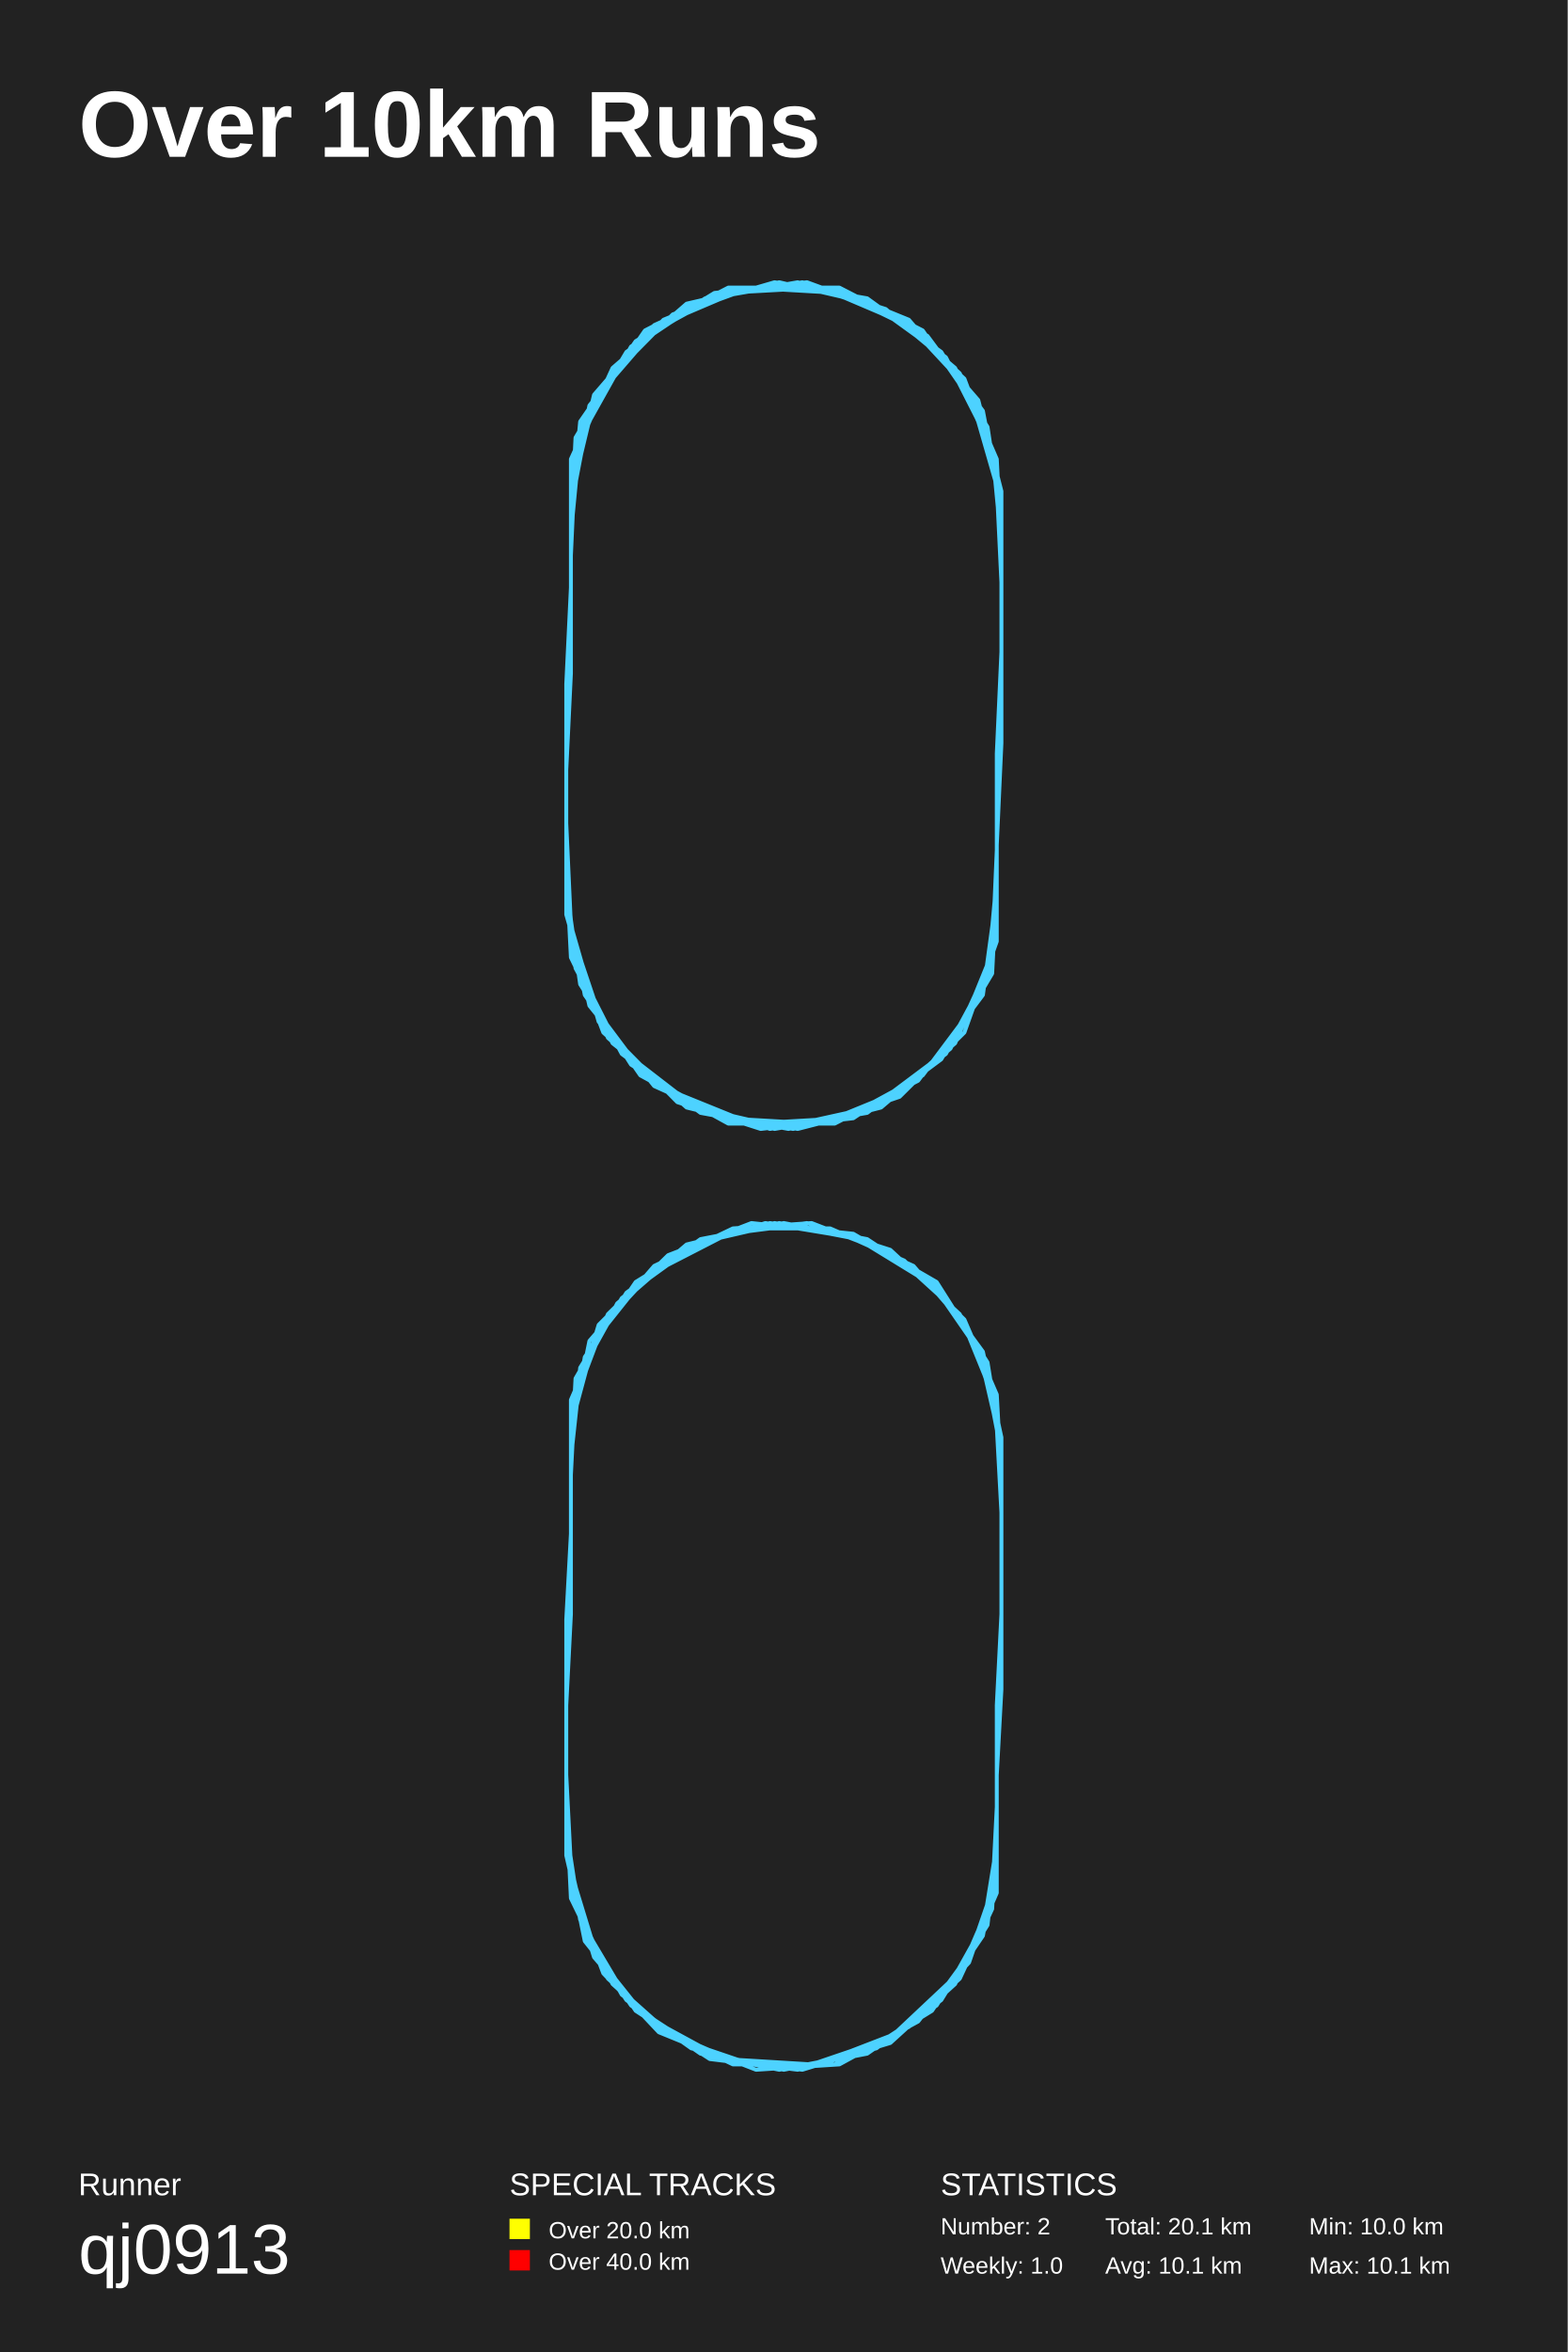
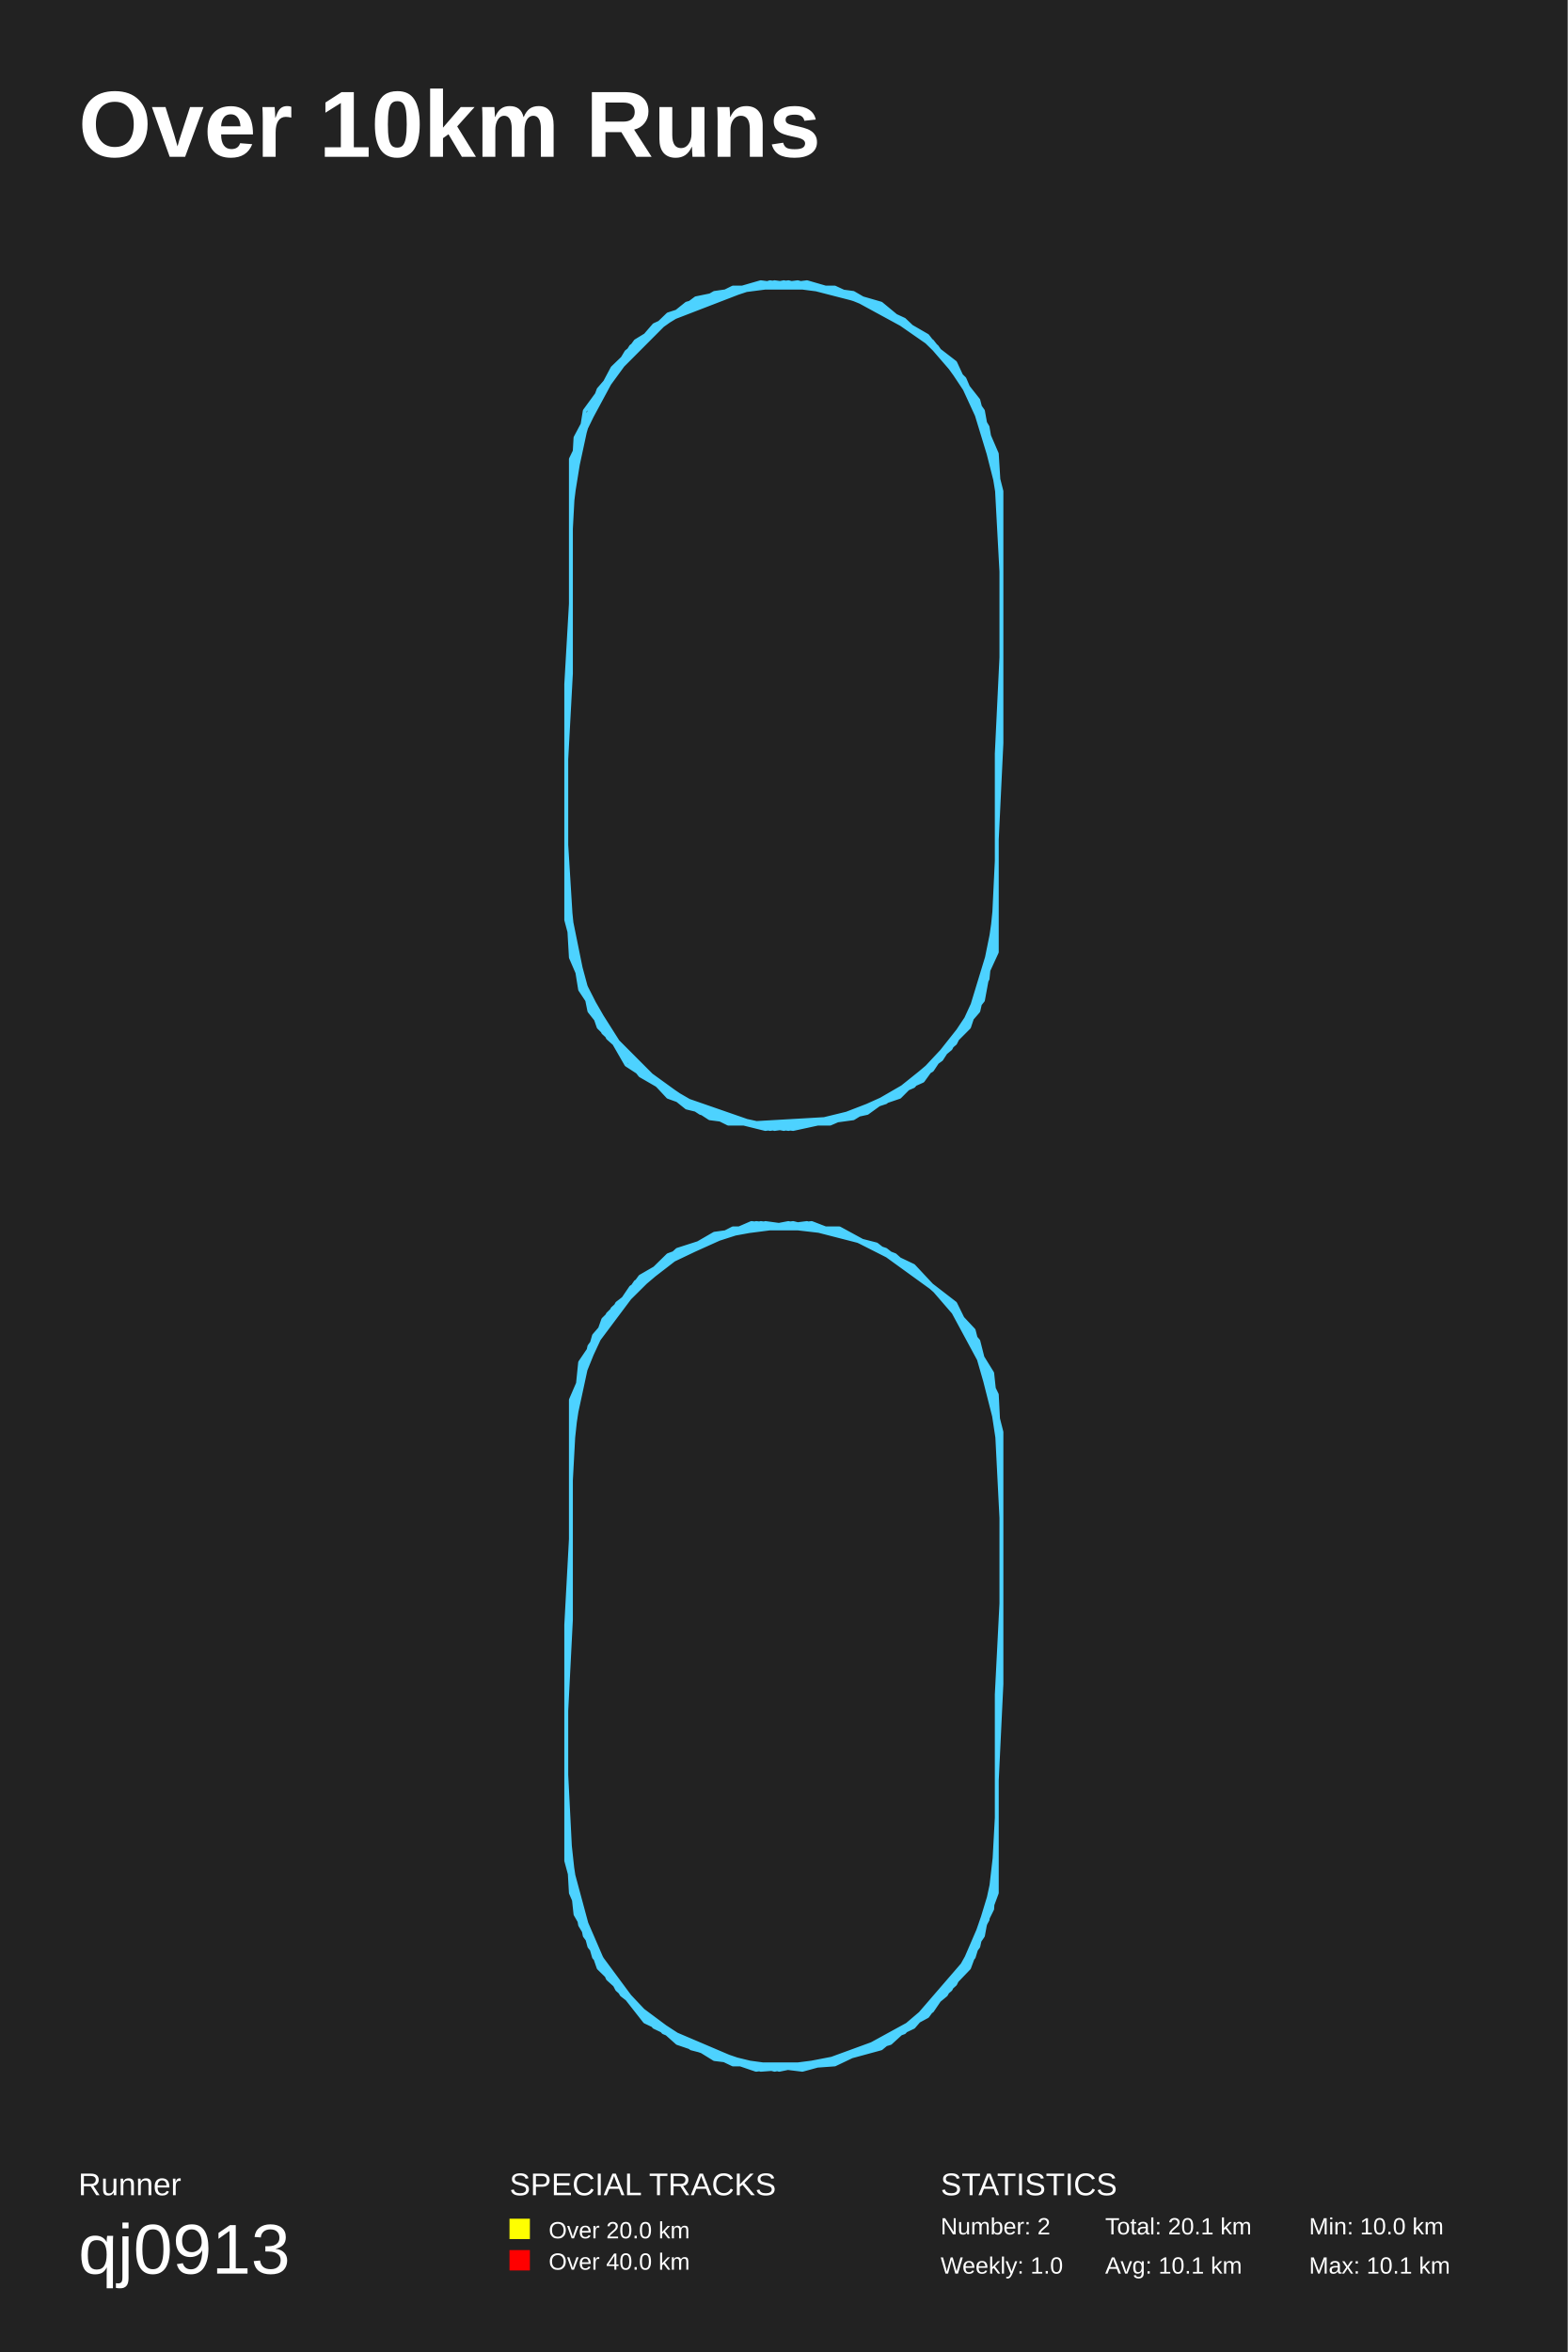
<svg xmlns="http://www.w3.org/2000/svg" baseProfile="full" height="300mm" version="1.1" viewBox="0,0,200,300" width="200mm">
  <defs />
  <rect fill="#222222" height="300" width="200" x="0" y="0" />
  <text fill="#FFFFFF" style="font-size:12px; font-family:Arial; font-weight:bold;" x="10" y="20">Over 10km Runs</text>
  <text fill="#FFFFFF" style="font-size:4px; font-family:Arial" x="10" y="280">Runner</text>
  <text fill="#FFFFFF" style="font-size:9px; font-family:Arial" x="10" y="290">qj0913</text>
  <text fill="#FFFFFF" style="font-size:4px; font-family:Arial" x="65" y="280">SPECIAL TRACKS</text>
  <rect fill="yellow" height="2.6" width="2.6" x="65" y="283" />
  <text fill="#FFFFFF" style="font-size:3px; font-family:Arial" x="70" y="285.5">Over 20.0 km</text>
  <rect fill="red" height="2.6" width="2.6" x="65" y="287" />
  <text fill="#FFFFFF" style="font-size:3px; font-family:Arial" x="70" y="289.5">Over 40.0 km</text>
  <text fill="#FFFFFF" style="font-size:4px; font-family:Arial" x="120" y="280">STATISTICS</text>
  <text fill="#FFFFFF" style="font-size:3px; font-family:Arial" x="120" y="285">Number: 2</text>
  <text fill="#FFFFFF" style="font-size:3px; font-family:Arial" x="120" y="290">Weekly: 1.0</text>
  <text fill="#FFFFFF" style="font-size:3px; font-family:Arial" x="141" y="285">Total: 20.1 km</text>
  <text fill="#FFFFFF" style="font-size:3px; font-family:Arial" x="141" y="290">Avg: 10.1 km</text>
  <text fill="#FFFFFF" style="font-size:3px; font-family:Arial" x="167" y="285">Min: 10.0 km</text>
  <text fill="#FFFFFF" style="font-size:3px; font-family:Arial" x="167" y="290">Max: 10.1 km</text>
-   <polyline fill="none" opacity="1" points="72.834,79.747 72.243,90.684 72.243,103.671 72.243,115.291 75.196,128.279 83.464,138.532 94.094,143.316 104.725,143.316 114.764,139.899 122.442,131.696 127.166,120.076 127.166,108.456 127.166,96.152 127.757,85.215 127.757,72.912 127.166,60.608 124.213,50.355 115.945,41.468 104.725,36.684 92.913,36.684 82.873,42.152 75.787,51.038 72.834,62.658 72.834,74.962 72.243,87.266 72.243,99.57 72.243,111.874 73.424,123.494 79.33,134.43 89.96,141.949 100.591,144.0 111.811,141.266 120.079,135.114 125.985,124.861 127.166,112.557 127.166,101.62 127.757,90 127.757,77.696 127.757,66.076 125.985,54.456 120.079,44.886 110.63,38.051 98.819,36.0 87.007,39.418 78.149,46.937 73.424,57.874 72.834,70.861 72.834,82.481 72.243,95.469 72.243,107.772 72.834,120.076 76.968,131.013 86.417,140.582 97.047,144.0 108.859,142.633 120.079,135.114 125.985,124.861 127.166,112.557 127.166,99.57 127.757,87.95 127.757,76.329 127.757,64.025 124.804,52.405 117.717,42.152 107.087,36.684 95.866,36.684 84.645,40.785 76.377,49.671 72.834,60.608 72.834,72.228 72.834,84.532 72.243,96.836 72.243,109.823 72.834,122.127 78.149,133.063 89.37,141.949 100.591,144.0 111.221,141.266 120.079,135.114 125.985,124.861 127.166,111.874 127.166,100.253 127.757,87.95 127.757,75.646 127.757,64.709 125.395,52.405 118.308,42.835 107.087,37.367 95.275,36.684 85.826,40.101 76.377,49.671 72.834,60.608 72.834,72.228 72.834,83.848 72.243,96.152 72.243,108.456 72.834,120.76 76.968,131.696 87.598,141.266 98.819,144.0 110.63,141.949 120.67,134.43 126.576,123.494 127.166,110.507 127.166,98.886 127.757,86.582 127.757,74.962 127.757,62.658 124.804,51.038 117.127,42.152 105.906,36.684 94.094,36.684 82.873,42.152 75.196,51.722 72.834,63.342 72.834,75.646 72.243,87.95 72.243,99.57 72.243,111.874 73.424,122.81 79.33,134.43 89.37,141.949 101.181,144.0 112.402,141.266 121.851,133.063 126.576,122.127 127.166,109.823 127.166,98.886 127.757,85.899 127.757,73.595 127.166,61.975 124.213,50.355 116.536,41.468 105.906,36.684 94.094,36.684 83.464,41.468 75.787,50.355 72.834,62.658 72.834,74.279 72.834,85.899 72.243,98.203 72.243,110.507 72.834,122.127 78.149,133.063 88.779,141.266 100.591,144.0 112.402,141.266 121.261,133.747 126.576,122.81 127.166,109.823 127.166,96.836 127.757,85.899 127.757,72.912 127.166,61.291 123.623,49.671 115.945,40.785 105.315,36.684 92.913,36.684 82.283,42.152 75.196,52.405 72.834,64.709 72.834,77.013 72.243,89.317 72.243,100.937 72.243,113.241 74.015,125.544 80.511,135.798 89.96,141.949 101.772,144.0 112.402,141.266 121.851,133.063 126.576,122.127 127.166,110.507 127.166,98.203 127.757,86.582 127.757,74.279 127.166,61.975 123.623,49.671 116.536,41.468 106.496,36.684 94.685,36.684 84.645,40.785 76.377,49.671 72.834,61.291 72.834,72.912 72.834,84.532 72.243,96.836 72.243,109.139 72.834,120.76 77.558,132.38 87.598,141.266 98.819,144.0 110.04,141.949 120.079,135.114 125.985,124.177 127.166,112.557 127.166,99.57 127.757,87.95 127.757,74.279 127.757,62.658 124.213,50.355 115.945,40.785 105.906,36.684 95.275,36.684 84.055,41.468 75.787,51.038 72.834,63.342 72.834,75.646 72.243,87.266 72.243,100.253 72.243,111.19 73.424,123.494 79.33,134.43 89.96,141.949 101.181,144.0 112.402,141.266 121.851,133.063 126.576,122.127 127.166,108.456 127.166,96.152 127.757,84.532 127.757,71.544 127.166,59.241 121.851,46.937 113.583,40.101 102.953,36.0 91.141,37.367 81.102,43.519 74.015,53.772 72.834,66.076 72.834,78.38 72.243,90 72.243,102.304 72.243,114.608 74.605,126.912 82.283,137.165 92.323,142.633 104.134,143.316 114.764,139.899 123.032,131.696 127.166,120.076 127.166,107.089 127.757,94.785 127.757,83.165 127.757,70.177 127.166,58.557 121.851,46.937 112.993,39.418 102.362,36.0 90.551,38.051 80.511,44.203 74.015,55.823 72.834,68.127 72.834,79.747 72.243,92.734 72.243,105.038 72.834,118.025 76.377,130.329 84.055,138.532 95.866,143.316 107.677,142.633 117.717,137.165 125.395,126.912 127.166,113.924 127.166,100.937 127.757,88.633 127.757,75.646 127.757,62.658 124.213,50.355 115.945,40.785 104.725,36.684 92.323,37.367 81.102,43.519 74.015,54.456 72.834,64.709 72.834,77.696 72.243,90 72.243,102.988 72.243,114.608 74.605,126.912 81.692,137.165 92.913,143.316 104.725,143.316 114.764,139.215 123.032,131.696 127.166,120.076 127.166,107.772 127.757,94.785 127.757,81.798 127.757,69.494 126.576,57.19 120.67,45.57 111.221,38.734 99.409,36.0 87.598,38.734 78.149,46.937 72.834,58.557 72.834,69.494 72.834,81.798 72.243,93.418 72.243,106.405 72.834,119.393 76.968,131.696 86.417,139.899 98.228,144.0 110.04,141.949 120.079,135.114 126.576,124.177 127.166,112.557 127.166,99.57 127.757,86.582 127.757,74.279 127.166,59.241 123.032,48.304 114.174,40.101 101.772,36.0 89.96,38.051 79.921,44.886 73.424,55.823 72.834,68.81 72.834,81.798 72.243,93.418 72.243,106.405 72.834,118.709 76.968,131.013 86.417,140.582 98.819,144.0 111.221,141.266 121.261,133.747 126.576,122.127 127.166,109.139 127.166,96.152 127.757,83.165 127.757,70.177 127.166,58.557 122.442,47.62 114.174,40.101 102.953,36.0 91.141,37.367 79.921,44.886 73.424,55.823 72.834,67.443 72.834,79.747 72.243,92.051 72.243,103.671 72.243,116.658 75.787,128.962 83.464,138.532 94.094,143.316 106.496,143.316 117.127,137.848 124.804,127.595" stroke="#4DD2FF" stroke-dasharray="none" stroke-linecap="round" stroke-linejoin="round" stroke-width="0.5" />
-   <polyline fill="none" opacity="1" points="127.166,239.393 127.166,228.456 127.166,217.519 127.757,205.899 127.757,195.646 127.757,184.025 125.395,172.405 118.898,163.519 110.04,158.051 99.409,156.0 88.189,158.734 79.33,165.57 74.015,175.139 72.834,186.076 72.834,196.329 72.243,207.266 72.243,217.519 72.243,228.456 72.834,238.709 76.377,250.329 83.464,258.532 93.504,263.316 103.543,263.316 114.174,259.899 122.442,252.38 127.166,241.443 127.166,230.507 127.166,217.519 127.757,206.582 127.757,195.646 127.757,184.025 125.395,173.089 118.898,163.519 110.04,158.051 98.228,156.0 88.779,158.734 79.33,165.57 73.424,175.823 72.834,186.76 72.834,197.696 72.243,208.633 72.243,218.886 72.243,229.823 72.834,242.127 78.149,253.063 85.826,259.899 95.866,263.316 106.496,263.316 115.945,258.532 123.623,250.329 127.166,240.076 127.166,229.823 127.166,218.203 127.757,207.95 127.757,195.646 127.757,185.393 125.985,173.772 119.489,163.519 110.04,158.051 100,156.0 88.189,158.734 79.33,165.57 74.015,175.139 72.834,184.709 72.834,195.646 72.243,207.95 72.243,218.886 72.243,230.507 72.834,241.443 77.558,252.38 85.236,259.215 94.685,263.316 104.134,263.316 114.764,259.215 122.442,252.38 126.576,243.494 127.166,232.557 127.166,222.304 127.757,210.684 127.757,200.431 127.757,189.494 127.166,177.874 122.442,167.62 114.174,160.101 103.543,156.0 93.504,156.684 83.464,161.468 76.377,169.671 72.834,179.924 72.834,190.861 72.834,201.798 72.243,212.734 72.243,222.988 72.243,234.608 74.015,244.861 80.511,255.798 88.189,261.266 99.409,264.0 110.63,261.949 118.898,255.798 125.395,246.912 127.166,236.658 127.166,225.722 127.757,214.785 127.757,203.165 127.757,191.544 127.166,179.924 123.623,169.671 116.536,161.468 105.906,156.684 95.275,156.684 85.236,160.101 76.377,168.987 72.834,180.608 72.834,192.228 72.834,203.165 72.243,215.469 72.243,226.405 72.243,236.658 75.196,247.595 81.102,256.481 89.96,261.949 100,264.0 110.63,261.949 119.489,255.798 125.985,245.544 127.166,235.291 127.166,225.722 127.757,214.785 127.757,203.848 127.757,192.912 127.166,181.975 124.804,171.722 118.898,163.519 110.04,158.051 100,156.0 89.96,158.051 81.102,163.519 74.605,173.089 72.834,183.342 72.834,193.595 72.834,203.848 72.243,214.785 72.243,225.722 72.243,236.658 74.605,246.912 80.511,255.798 89.37,261.949 100,264.0 110.04,261.949 118.898,256.481 125.395,246.912 127.166,237.342 127.166,226.405 127.757,215.469 127.757,205.215 127.757,194.279 127.757,183.342 125.395,172.405 118.898,163.519 110.63,158.051 100,156.0 89.37,158.051 79.921,164.886 74.015,174.456 72.834,185.393 72.834,195.646 72.243,206.582 72.243,218.203 72.243,228.456 72.834,240.076 75.787,249.646 82.873,257.848 91.732,262.633 101.772,264.0 111.811,261.266 120.079,255.114 125.985,245.544 127.166,234.608 127.166,222.988 127.757,212.734 127.757,201.798 127.757,190.177 127.166,179.241 122.442,167.62 114.174,160.101 103.543,156.0 92.913,157.367 82.283,162.835 75.196,171.038 72.834,182.658 72.834,194.279 72.834,205.899 72.243,217.519 72.243,229.139 72.834,240.76 76.968,251.696 84.055,259.215 94.094,263.316 104.725,263.316 114.174,259.899 122.442,251.696 126.576,242.127 127.166,232.557 127.166,220.937 127.757,210.684 127.757,199.747 127.757,188.81 127.166,177.874 123.032,168.304 115.355,160.785 105.906,156.684 95.275,156.684 85.236,160.101 77.558,167.62 73.424,177.874 72.834,187.443 72.834,198.38 72.243,210 72.243,221.62 72.243,233.241 73.424,242.81 78.149,253.063 85.826,259.899 96.457,264.0 107.087,263.316 117.127,257.848 123.623,249.646 127.166,239.393 127.166,228.456 127.166,217.519 127.757,205.899 127.757,194.962 127.757,184.025 125.395,173.089 118.898,163.519 110.04,158.051 98.819,156.0 88.189,158.734 78.739,166.253 73.424,176.506 72.834,188.127 72.834,199.063 72.243,210.684 72.243,221.62 72.243,233.241 74.015,244.861 79.33,254.43 88.189,261.266 99.409,264.0 110.04,261.949 119.489,255.798 125.395,246.228 127.166,235.291 127.166,224.355 127.757,213.418 127.757,201.798 127.757,189.494 127.166,177.874 122.442,167.62 113.583,159.418 102.953,156.0 92.913,157.367 82.873,162.152 75.787,171.038 72.834,181.975 72.834,193.595 72.834,204.532 72.243,216.152 72.243,226.405 72.834,238.025 75.196,248.279 82.283,257.165 92.323,262.633 103.543,263.316 113.583,259.899 123.032,251.013 127.166,240.76 127.166,230.507 127.166,218.886 127.757,207.95 127.757,196.329 127.757,185.393 125.395,173.089 118.308,162.835 108.859,157.367 95.866,156.0 85.236,160.101 76.968,168.987 72.834,179.924 72.834,190.861 72.834,201.798 72.243,212.734 72.243,224.355 72.243,235.975 74.605,247.595 81.692,256.481 91.141,262.633 102.362,264.0 113.583,260.582 121.851,253.063 126.576,242.127 127.166,230.507 127.166,220.253 127.757,207.95 127.757,196.329 127.757,185.393 125.395,173.089 119.489,164.203 109.449,158.051 98.819,156.0 87.598,158.734 78.739,166.253 73.424,176.506 72.834,188.127 72.834,199.747 72.243,212.051 72.243,223.671 72.243,234.608 74.605,246.912 81.102,256.481 90.551,262.633 101.772,264.0 112.993,260.582 122.442,252.38 126.576,242.127 127.166,230.507 127.166,218.886 127.757,207.95 127.757,195.646 127.757,184.709 125.985,173.772 118.898,163.519 110.04,158.051 97.638,156.0 87.007,159.418 77.558,167.62 72.834,178.557 72.834,188.81 72.834,200.431 72.243,212.051 72.243,222.988 72.243,235.291 74.605,246.912 79.921,255.114 89.37,261.949 99.409,264.0 110.63,261.949 120.079,255.114 126.576,243.494 127.166,232.557 127.166,220.253 127.757,207.95 127.757,195.646 127.757,184.709 125.985,173.772 118.898,163.519" stroke="#4DD2FF" stroke-dasharray="none" stroke-linecap="round" stroke-linejoin="round" stroke-width="0.5" />
+   <polyline fill="none" opacity="1" points="72.243,93.418 72.243,103.671 72.243,114.608 74.015,125.544 79.33,134.43 88.779,141.266 97.638,144.0 107.677,142.633 115.355,139.215 122.442,131.696 127.166,121.443 127.166,111.19 127.166,100.937 127.757,90.684 127.757,80.431 127.757,70.177 127.166,59.241 124.213,50.355 117.127,42.152 107.677,37.367 97.047,36.0 87.598,38.734 79.921,44.886 74.605,53.772 72.834,64.709 72.834,74.962 72.834,85.899 72.243,96.836 72.243,107.772 72.834,117.342 75.196,128.962 81.692,137.165 91.141,142.633 100.591,144.0 110.04,141.949 117.717,137.165 124.213,129.646 127.166,118.709 127.166,107.772 127.166,98.203 127.757,88.633 127.757,77.696 127.757,67.443 127.166,57.874 123.032,48.304 115.355,40.785 106.496,36.684 95.866,36.684 85.236,40.101 78.149,46.937 73.424,56.506 72.834,67.443 72.834,78.38 72.243,90 72.243,100.253 72.243,111.19 72.834,122.127 76.968,131.013 85.236,139.899 94.685,143.316 104.725,143.316 114.764,139.899 123.623,131.013 126.576,122.127 127.166,111.19 127.166,99.57 127.757,90 127.757,79.063 127.757,68.127 127.166,57.874 122.442,47.62 115.355,40.785 105.906,36.684 95.866,36.684 85.826,40.101 78.149,46.937 73.424,55.823 72.834,66.076 72.834,77.013 72.243,87.266 72.243,98.886 72.243,109.823 72.834,120.76 76.377,131.013 84.645,139.215 94.094,143.316 104.725,143.316 113.583,139.899 121.261,133.747 125.985,124.861 127.166,113.241 127.166,102.988 127.757,92.051 127.757,81.798 127.757,70.861 127.166,61.291 124.213,51.038 118.308,42.835 108.859,37.367 98.819,36.0 88.779,38.051 80.511,44.203 74.605,53.772 72.834,63.342 72.834,73.595 72.834,83.848 72.243,95.469 72.243,105.038 72.243,117.342 74.605,126.228 81.102,136.481 90.551,142.633 101.181,144.0 110.63,141.949 120.079,135.114 125.395,126.912 127.166,114.608 127.166,104.355 127.757,94.101 127.757,83.848 127.757,72.912 127.757,62.658 124.804,51.722 119.489,44.203 110.04,38.051 100,36.0 89.37,38.051 80.511,44.203 74.605,53.772 72.834,63.342 72.834,74.962 72.834,85.215 72.243,94.785 72.243,105.722 72.243,115.975 74.015,125.544 79.921,135.798 89.37,141.949 100,144.0 109.449,141.949 118.898,136.481 124.804,127.595 127.166,115.975 127.166,107.089 127.166,96.152 127.757,85.899 127.757,74.962 127.757,64.709 125.985,54.456 120.67,45.57 112.402,38.734 102.953,36.0 92.323,37.367 83.464,41.468 76.377,49.671 72.834,59.241 72.834,70.177 72.834,79.747 72.243,90 72.243,101.62 72.243,111.19 72.834,122.127 76.968,131.696 85.826,139.899 95.866,143.316 105.906,143.316 115.355,139.215 123.032,131.013 126.576,122.127 127.166,109.823 127.166,100.253 127.757,88.633 127.757,79.063 127.757,67.443 126.576,57.19 121.851,46.937 115.355,40.785 105.315,36.684 95.866,36.684 85.236,40.785 78.149,47.62 72.834,58.557 72.834,68.127 72.834,79.747 72.243,90.684 72.243,100.937 72.243,111.19 73.424,122.81 77.558,132.38 85.236,139.215 94.094,143.316 104.134,143.316 112.993,140.582 121.851,133.063 125.985,124.861 127.166,113.241 127.166,104.355 127.757,92.734 127.757,83.165 127.757,70.861 127.166,61.291 123.623,49.671 118.308,42.835 108.859,37.367 98.819,36.0 89.37,38.051 81.692,43.519 75.196,52.405 72.834,63.342 72.834,72.912 72.834,84.532 72.243,93.418 72.243,105.038 72.243,115.291 74.015,126.228 79.921,135.114 89.96,141.949 98.819,144.0 108.859,142.633 117.717,137.165 125.395,127.595 127.166,118.025 127.166,105.722 127.166,96.836 127.757,85.899 127.757,74.279 127.757,64.709 125.395,53.089 120.079,44.886 111.221,38.734 101.772,36.0 92.323,37.367 83.464,41.468 75.787,51.038 72.834,60.608 72.834,72.228 72.834,82.481 72.243,93.418 72.243,103.671 72.243,114.608 74.015,124.861 79.33,134.43 89.37,141.949 97.638,144.0 108.268,142.633 117.717,137.165 123.623,130.329 127.166,118.709 127.166,107.772 127.166,96.152 127.757,86.582 127.757,74.279 127.757,65.393 125.395,52.405 120.079,44.886 111.811,38.734 101.772,36.0 91.141,37.367 82.873,42.152 75.787,51.038 72.834,61.291 72.834,71.544 72.834,82.481 72.243,92.734 72.243,102.988 72.243,114.608 74.015,124.861 79.921,135.114 88.779,141.266 98.228,144.0 107.677,142.633 117.127,137.848 123.032,131.013 127.166,120.076 127.166,109.823 127.166,97.519 127.757,87.266 127.757,76.329 127.757,66.076 125.985,55.139 121.851,46.253 112.993,39.418 104.134,36.684 93.504,36.684 85.236,40.785 76.377,49.671 72.834,59.241 72.834,70.861 72.834,80.431 72.243,92.734 72.243,102.304 72.243,114.608 74.015,125.544 79.921,135.114 87.598,141.266 98.819,144.0 108.859,142.633 117.717,137.165 124.213,128.962 127.166,117.342 127.166,107.089 127.757,94.785 127.757,84.532 127.757,72.228 127.166,61.975 124.213,50.355 117.717,42.835 107.677,37.367 98.228,36.0 85.826,40.101 78.149,46.937 73.424,57.19 72.834,66.76 72.834,77.696 72.243,87.266 72.243,99.57 72.243,109.139 72.834,120.76 76.377,130.329 84.645,139.215 92.913,143.316 104.725,143.316 112.993,140.582 121.261,133.747 125.985,124.861 127.166,113.241 127.166,101.62 127.757,91.367 127.757,79.063 127.757,69.494 127.166,58.557 123.032,48.304 115.355,40.785 105.315,36.684 95.275,36.684 85.236,40.785 78.149,47.62 72.834,58.557 72.834,67.443 72.834,79.063 72.243,90 72.243,99.57 72.243,111.874 72.834,122.127 78.739,133.747 86.417,139.899 98.228,144.0 107.087,142.633 117.717,137.848 123.623,129.646 127.166,118.025 127.166,109.139 127.166,96.152 127.757,86.582 127.757,74.279 127.757,62.658 124.804,51.038 118.898,43.519 108.859,37.367 98.819,36.0 87.598,38.734 79.921,44.886 74.015,55.823 72.834,65.393 72.834,77.696 72.243,87.266 72.243,98.886 72.243,109.139 72.834,121.443 76.968,131.013 85.826,139.899 95.275,143.316 107.087,142.633 116.536,138.532 124.804,128.962 127.166,118.709 127.166,106.405 127.166,96.152 127.757,83.848 127.757,72.912 127.166,61.975 125.395,53.089 119.489,44.203 111.221,38.734 100.591,36.0 91.141,37.367 81.102,43.519 74.605,52.405 72.834,63.342 72.834,73.595 72.834,85.215 72.243,95.469 72.243,105.722 72.243,116.658 75.196,127.595 81.102,136.481 90.551,141.949 100,144.0 111.221,141.266" stroke="#4DD2FF" stroke-dasharray="none" stroke-linecap="round" stroke-linejoin="round" stroke-width="0.5" />
+   <polyline fill="none" opacity="1" points="127.166,225.722 127.757,214.101 127.757,203.848 127.757,192.228 127.166,181.291 124.213,169.671 116.536,161.468 107.677,157.367 96.457,156.0 85.236,160.101 77.558,167.62 73.424,177.874 72.834,188.81 72.834,199.063 72.243,210 72.243,220.253 72.243,231.19 72.834,241.443 77.558,252.38 85.826,259.899 95.866,263.316 106.496,263.316 116.536,258.532 123.623,250.329 127.166,238.709 127.166,227.089 127.757,214.785 127.757,203.848 127.757,192.228 127.166,181.291 124.213,170.355 117.127,162.152 107.677,157.367 95.866,156.0 86.417,160.101 77.558,167.62 72.834,178.557 72.834,190.177 72.834,200.431 72.243,211.367 72.243,221.62 72.243,233.241 74.015,244.861 79.33,254.43 88.189,261.266 98.819,264.0 109.449,261.949 118.308,257.165 124.804,248.279 127.166,237.342 127.166,227.089 127.166,216.152 127.757,204.532 127.757,193.595 127.757,182.658 124.804,171.038 117.127,162.152 107.677,157.367 97.047,156.0 85.826,160.101 77.558,168.304 73.424,177.19 72.834,188.127 72.834,199.063 72.243,210.684 72.243,221.62 72.243,233.241 73.424,244.177 79.33,254.43 87.598,260.582 97.047,264.0 106.496,263.316 117.717,257.165 123.623,251.013 127.166,241.443 127.166,230.507 127.166,218.886 127.757,207.95 127.757,197.696 127.757,186.076 126.576,175.139 120.67,165.57 111.221,158.734 101.181,156.0 91.141,157.367 81.692,162.835 75.196,171.722 72.834,182.658 72.834,193.595 72.834,204.532 72.243,214.785 72.243,225.722 72.243,237.342 75.196,248.279 82.283,257.165 91.141,262.633 102.362,264.0 112.993,260.582 120.67,254.43 125.985,244.861 127.166,234.608 127.166,222.988 127.757,212.051 127.757,199.747 127.757,189.494 127.166,177.874 121.851,166.937 114.174,160.101 103.543,156.0 92.913,157.367 82.873,162.152 75.196,172.405 72.834,183.342 72.834,194.962 72.834,206.582 72.243,218.203 72.243,228.456 72.834,240.076 76.377,250.329 82.283,257.848 92.323,262.633 102.362,264.0 113.583,260.582 121.851,253.063 126.576,243.494 127.166,233.241 127.166,222.988 127.757,212.051 127.757,201.114 127.757,190.177 127.166,179.241 123.623,169.671 116.536,161.468 107.677,157.367 97.638,156.0 87.598,159.418 78.739,166.253 74.015,175.139 72.834,186.076 72.834,196.329 72.834,206.582 72.243,217.519 72.243,228.456 72.834,239.393 75.787,249.646 82.873,257.848 92.323,262.633 102.362,264.0 112.402,261.266 120.67,254.43 125.985,244.861 127.166,234.608 127.166,223.671 127.757,212.734 127.757,201.798 127.757,191.544 127.166,181.291 124.213,169.671 117.127,162.152 107.677,157.367 97.047,156.0 86.417,159.418 78.149,166.937 73.424,177.19 72.834,187.443 72.834,198.38 72.243,209.317 72.243,220.937 72.243,231.19 73.424,242.127 77.558,251.696 84.645,259.215 94.685,263.316 104.134,263.316 114.174,259.899 121.851,253.063 126.576,242.81 127.166,231.874 127.166,220.253 127.757,210 127.757,199.063 127.757,187.443 126.576,176.506 120.67,165.57 111.811,158.734 101.181,156.0 89.96,158.051 80.511,164.203 74.015,173.772 72.834,185.393 72.834,197.013 72.243,208.633 72.243,220.937 72.243,231.874 73.424,243.494 78.739,253.747 86.417,260.582 96.457,264.0 107.087,262.633 115.945,258.532 124.213,249.646 127.166,240.076 127.166,229.823 127.166,218.886 127.757,207.95 127.757,197.013 127.757,186.076 126.576,175.823 121.851,166.253 112.993,159.418 102.953,156.0 92.323,157.367 82.873,162.152 75.787,170.355 72.834,180.608 72.834,190.177 72.834,201.798 72.243,213.418 72.243,224.355 72.243,235.291 74.015,245.544 79.33,254.43 88.189,261.266 99.409,264.0 109.449,261.949 118.898,256.481 125.395,246.912 127.166,237.342 127.166,225.722 127.757,214.785 127.757,203.848 127.757,192.228 127.166,180.608 124.213,170.355 117.127,162.152 107.087,156.684 95.866,156.684 85.236,160.101 76.968,168.304 72.834,179.924 72.834,190.177 72.834,201.798 72.243,213.418 72.243,224.355 72.243,235.291 74.605,246.912 81.692,256.481 91.141,262.633 102.362,264.0 112.402,261.266 121.261,253.747 126.576,243.494 127.166,233.241 127.166,221.62 127.757,210 127.757,199.063 127.757,186.76 125.985,175.139 120.67,165.57 111.221,158.734 100.591,156.0 89.96,158.051 81.102,163.519 74.605,173.089 72.834,184.709 72.834,196.329 72.243,207.266 72.243,218.203 72.243,229.139 72.834,240.76 76.377,251.013 84.055,258.532 95.275,263.316 106.496,263.316 116.536,258.532 124.213,248.962 127.166,238.709 127.166,227.089 127.166,216.152 127.757,205.215 127.757,193.595 127.166,181.975 124.213,170.355 116.536,161.468 105.906,156.684 93.504,156.684 82.873,162.152 75.196,171.722 72.834,182.658 72.834,193.595 72.834,204.532 72.243,215.469 72.243,227.772 72.834,239.393 76.377,250.329 83.464,258.532 94.094,263.316 105.906,263.316 115.945,258.532 123.623,249.646 127.166,239.393 127.166,227.772 127.166,216.836 127.757,205.215 127.757,193.595 127.166,181.975 124.213,170.355 117.127,162.152 107.087,156.684 95.275,156.684 85.236,160.101 76.968,168.987 72.834,179.241 72.834,191.544 72.834,202.481 72.243,214.785 72.243,226.405 72.834,238.025 75.787,249.646 83.464,258.532 93.504,263.316 104.134,263.316 115.355,259.215 123.623,250.329 127.166,239.393 127.166,227.772 127.166,216.152 127.757,205.215 127.757,192.912 127.166,181.975 124.804,171.038 116.536,161.468 106.496,156.684 94.685,156.684 84.055,161.468 75.787,170.355 72.834,180.608 72.834,192.228 72.834,203.848 72.243,214.785 72.243,226.405 72.834,238.025 75.787,248.962 82.283,257.165 91.732,262.633 102.362,264.0 112.993,260.582 121.851,253.063 127.166,240.76 127.166,229.139 127.166,217.519 127.757,205.215 127.757,193.595 127.166,181.291 124.213,171.038" stroke="#4DD2FF" stroke-dasharray="none" stroke-linecap="round" stroke-linejoin="round" stroke-width="0.5" />
</svg>
